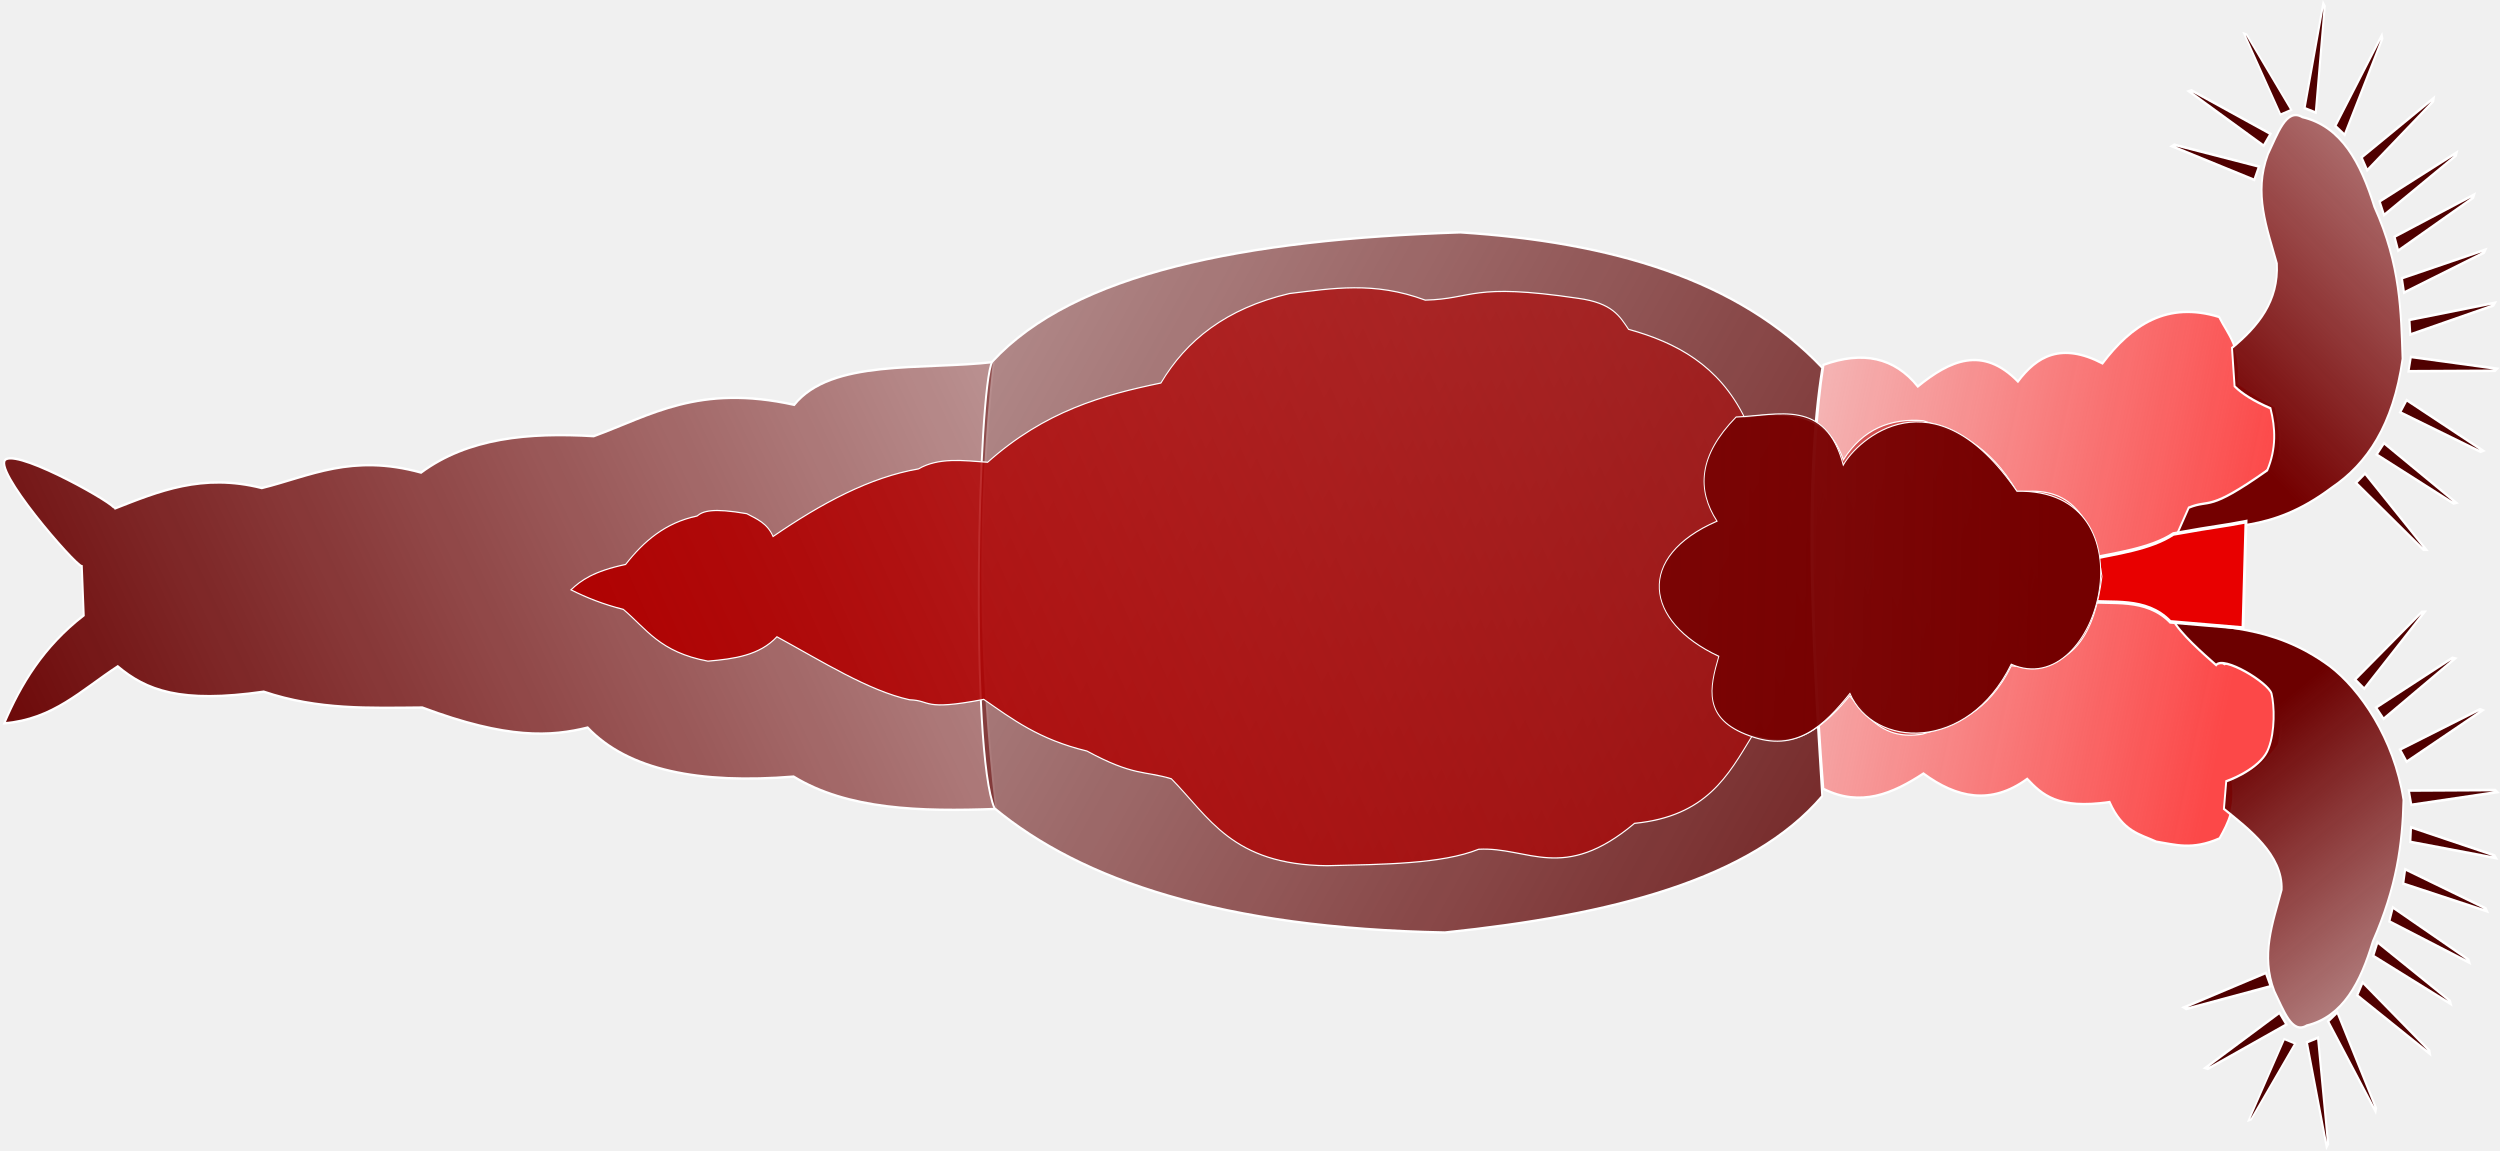
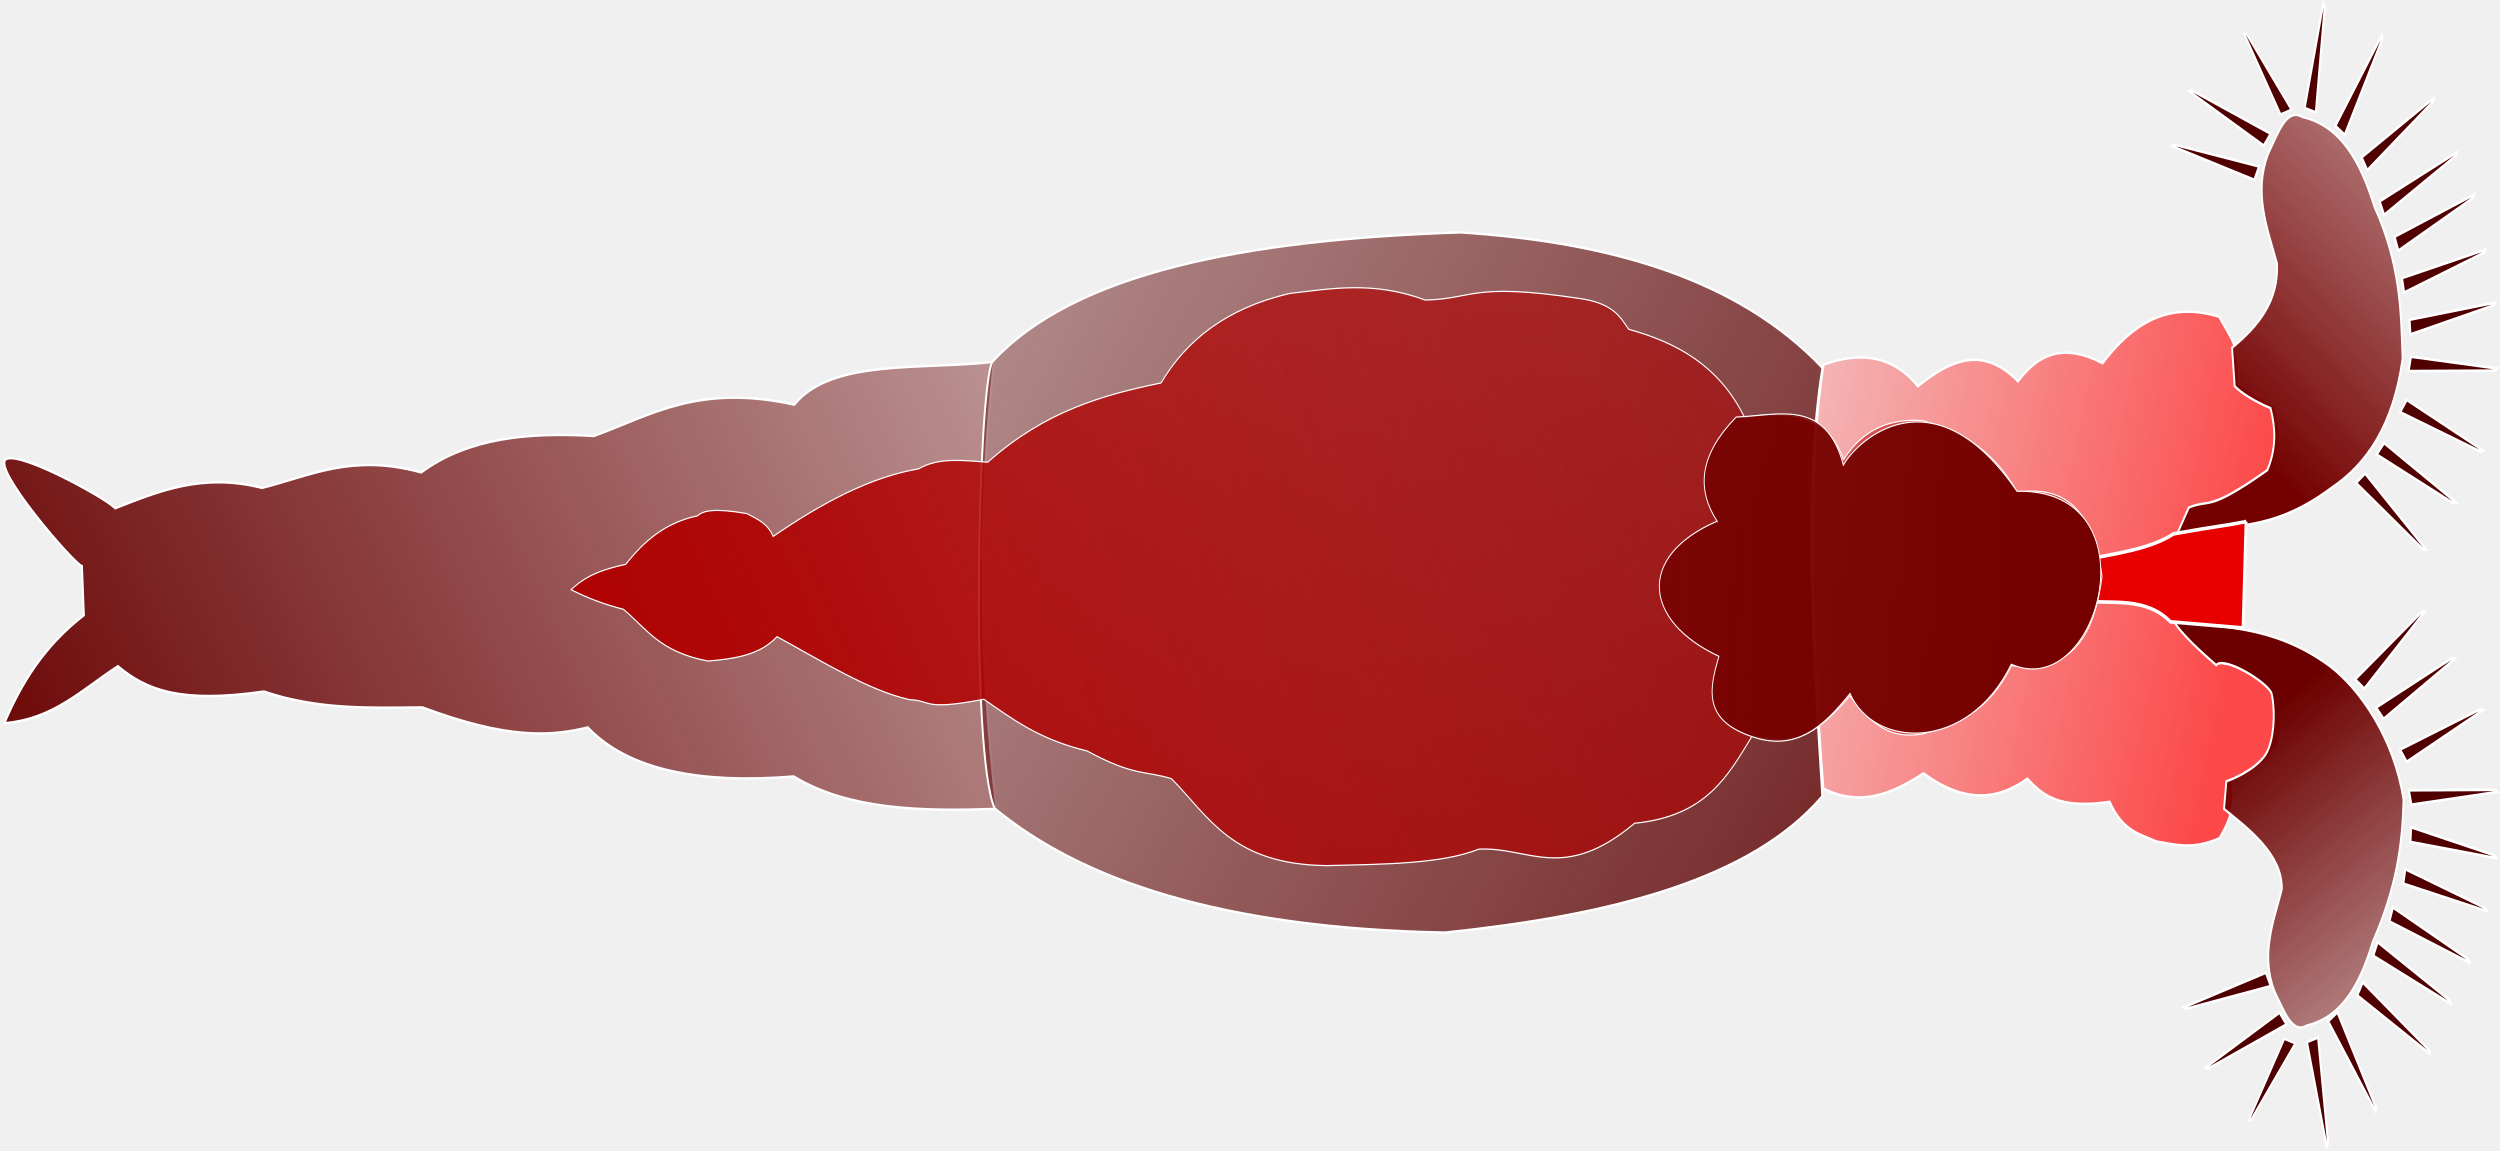
- <svg xmlns="http://www.w3.org/2000/svg" xmlns:xlink="http://www.w3.org/1999/xlink" width="226.51mm" height="104.216mm" viewBox="0 0 226.51 104.216" version="1.1" id="svg5" xml:space="preserve">
-   <namedview id="namedview7" pagecolor="#ffffff" bordercolor="#000000" borderopacity="0.25" showgrid="false" />
-   <defs id="defs2">
-     <linearGradient id="linearGradient1317">
-       <stop style="stop-color:#b00000;stop-opacity:1;" offset="0" id="stop1313" />
-       <stop style="stop-color:#b00000;stop-opacity:0;" offset="1" id="stop1315" />
+ <svg xmlns="http://www.w3.org/2000/svg" width="226.51mm" height="104.22mm" version="1.1" viewBox="0 0 226.51 104.22" xml:space="preserve">
+   <namedview bordercolor="#000000" borderopacity="0.25" pagecolor="#ffffff" showgrid="false" />
+   <defs>
+     <linearGradient id="g" x1="132.95" x2="129.78" y1="48.286" y2="153.92" gradientUnits="userSpaceOnUse">
+       <stop stop-color="#740000" offset="0" />
+       <stop stop-color="#740000" stop-opacity="0" offset="1" />
    </linearGradient>
-     <linearGradient id="linearGradient1301">
-       <stop style="stop-color:#5c0000;stop-opacity:1;" offset="0" id="stop1297" />
-       <stop style="stop-color:#5c0000;stop-opacity:0;" offset="1" id="stop1299" />
+     <linearGradient id="f" x1="163.51" x2="155.71" y1="44.582" y2="74.348" gradientUnits="userSpaceOnUse">
+       <stop stop-color="#fc4848" offset="0" />
+       <stop stop-color="#fc4848" stop-opacity="0" offset="1" />
    </linearGradient>
-     <linearGradient id="linearGradient1293">
-       <stop style="stop-color:#680000;stop-opacity:1;" offset="0" id="stop1289" />
-       <stop style="stop-color:#680000;stop-opacity:0;" offset="1" id="stop1291" />
+     <linearGradient id="e" x1="135.73" x2="116.81" y1="47.493" y2="31.618" gradientUnits="userSpaceOnUse">
+       <stop stop-color="#740000" offset="0" />
+       <stop stop-color="#740000" stop-opacity="0" offset="1" />
    </linearGradient>
-     <linearGradient id="linearGradient1277">
-       <stop style="stop-color:#6c0000;stop-opacity:1;" offset="0" id="stop1273" />
-       <stop style="stop-color:#6c0000;stop-opacity:0;" offset="1" id="stop1275" />
+     <linearGradient id="d" x1="157.03" x2="174.02" y1="49.08" y2="38.127" gradientUnits="userSpaceOnUse">
+       <stop stop-color="#6c0000" offset="0" />
+       <stop stop-color="#6c0000" stop-opacity="0" offset="1" />
    </linearGradient>
-     <linearGradient id="linearGradient1269">
-       <stop style="stop-color:#740000;stop-opacity:1;" offset="0" id="stop1265" />
-       <stop style="stop-color:#740000;stop-opacity:0;" offset="1" id="stop1267" />
+     <linearGradient id="c" x1="165.57" x2="127.97" y1="131.52" y2="65.668" gradientUnits="userSpaceOnUse">
+       <stop stop-color="#680000" offset="0" />
+       <stop stop-color="#680000" stop-opacity="0" offset="1" />
    </linearGradient>
-     <linearGradient id="linearGradient1245">
-       <stop style="stop-color:#fc4848;stop-opacity:1;" offset="0" id="stop1241" />
-       <stop style="stop-color:#fc4848;stop-opacity:0;" offset="1" id="stop1243" />
+     <linearGradient id="b" x1="175.3" x2="117.49" y1="51.075" y2="133.39" gradientUnits="userSpaceOnUse">
+       <stop stop-color="#5c0000" offset="0" />
+       <stop stop-color="#5c0000" stop-opacity="0" offset="1" />
    </linearGradient>
-     <linearGradient id="linearGradient1237">
-       <stop style="stop-color:#740000;stop-opacity:1;" offset="0" id="stop1233" />
-       <stop style="stop-color:#740000;stop-opacity:0;" offset="1" id="stop1235" />
+     <linearGradient id="a" x1="165.39" x2="111.88" y1="105.33" y2="6.548" gradientUnits="userSpaceOnUse">
+       <stop stop-color="#b00000" offset="0" />
+       <stop stop-color="#b00000" stop-opacity="0" offset="1" />
    </linearGradient>
-     <linearGradient xlink:href="#linearGradient1237" id="linearGradient1239" x1="132.953" y1="48.286" x2="129.782" y2="153.915" gradientUnits="userSpaceOnUse" />
-     <linearGradient xlink:href="#linearGradient1245" id="linearGradient1247" x1="163.512" y1="44.582" x2="155.707" y2="74.348" gradientUnits="userSpaceOnUse" />
-     <linearGradient xlink:href="#linearGradient1269" id="linearGradient1271" x1="135.731" y1="47.493" x2="116.814" y2="31.618" gradientUnits="userSpaceOnUse" />
-     <linearGradient xlink:href="#linearGradient1277" id="linearGradient1279" x1="157.03" y1="49.08" x2="174.02" y2="38.127" gradientUnits="userSpaceOnUse" />
-     <linearGradient xlink:href="#linearGradient1293" id="linearGradient1295" x1="165.573" y1="131.523" x2="127.969" y2="65.668" gradientUnits="userSpaceOnUse" />
-     <linearGradient xlink:href="#linearGradient1301" id="linearGradient1303" x1="175.302" y1="51.075" x2="117.492" y2="133.394" gradientUnits="userSpaceOnUse" />
-     <linearGradient xlink:href="#linearGradient1317" id="linearGradient1319" x1="165.386" y1="105.331" x2="111.879" y2="6.548" gradientUnits="userSpaceOnUse" />
  </defs>
-   <g id="layer1" transform="translate(-0.2244826,-89.91024)">
-     <g id="g3397" transform="rotate(89.697,113.8359,142.2981)">
-       <g id="g2594" transform="matrix(2.617723,0,0,2.113146,-268.3369,-32.9162)">
-         <g id="g23644">
-           <path style="fill:url(#linearGradient1295);fill-opacity:1;stroke:#ffffff;stroke-width:0.084;stroke-dasharray:none" d="m 138.462,94.02 c 5.207,0.746 10.361,0.7 15.472,0 0.085,3.254 -0.004,6.374 -1.157,8.676 0.247,4.041 -0.248,7.092 -1.735,8.82 0.303,1.564 0.403,3.426 -0.723,7.085 0.005,2.237 0.069,4.466 -0.578,6.796 0.401,3.585 -0.072,5.038 -0.904,6.254 0.821,1.575 1.824,2.786 1.952,4.88 -1.352,-0.725 -2.647,-1.696 -3.723,-3.434 l -1.699,0.072 c -0.036,0.287 -3.44,3.908 -3.723,3.217 -0.277,-0.675 1.615,-4.771 1.735,-4.627 -0.59,-1.898 -1.222,-3.772 -0.687,-6.326 -0.406,-2.079 -1.182,-3.851 -0.506,-6.832 -1.195,-2.021 -1.375,-4.623 -1.229,-7.411 -0.712,-2.46 -1.797,-4.501 -1.048,-8.603 -1.591,-1.598 -1.171,-5.477 -1.446,-8.567 z" id="path520" />
-           <path style="fill:url(#linearGradient1303);fill-opacity:1;stroke:#ffffff;stroke-width:0.084;stroke-dasharray:none" d="m 138.815,58.499 c -3.086,3.587 -4.389,9.046 -4.754,15.49 0.208,9.246 1.326,16.569 4.392,20.1 0.899,0.614 13.524,1.045 15.459,0 2.506,-3.715 4.189,-9.714 4.381,-19.282 -0.569,-7.134 -1.776,-13.142 -4.652,-16.206 -5.578,0.406 -10.992,0.699 -14.825,-0.102 z" id="path522" />
-           <path style="fill:url(#linearGradient1247);fill-opacity:1;stroke:#ffffff;stroke-width:0.084;stroke-dasharray:none" d="m 138.713,58.448 c -0.484,-1.682 -0.249,-3.038 0.767,-4.039 -0.896,-1.379 -1.417,-2.781 -0.153,-4.294 -0.875,-0.819 -1.364,-1.863 -0.613,-3.63 -1.337,-1.265 -2.147,-2.795 -1.585,-5.01 0.627,-0.385 1.036,-0.943 2.301,-0.818 0.495,-0.862 0.565,-1.085 0.818,-1.585 1.001,-0.239 1.571,-0.22 1.892,-0.051 1.543,2.046 1.183,2.4 1.636,3.476 1.771,1.253 1.251,2.715 1.687,4.09 h 1.329 c 0.11,-0.956 0.089,-1.88 0.716,-2.965 1.039,-1.063 1.237,-1.621 1.636,-2.301 -0.286,-0.628 0.382,-1.446 0.716,-2.198 0.762,-0.225 1.47,-0.286 2.096,-0.102 1.161,1.094 0.923,1.389 1.227,1.994 0.927,-0.162 1.467,0.191 1.994,0.562 0.417,1.191 0.204,1.908 0.102,2.709 -0.263,0.697 -0.341,1.426 -1.38,1.994 0.255,2.232 -0.273,2.895 -0.818,3.527 0.91,1.558 0.653,3.026 -0.204,4.448 0.692,1.327 1.168,2.698 0.511,4.294 -6.439,0.572 -11.368,0.553 -14.672,-0.102 z" id="path524" />
-           <path style="fill:url(#linearGradient1271);fill-opacity:1;stroke:#ffffff;stroke-width:0.083;stroke-dasharray:none" d="m 138.202,40.929 c -0.753,-1.14 -1.62,-2.02 -2.914,-1.943 -1.225,0.409 -2.428,0.993 -3.783,0.358 -0.702,-0.425 -1.616,-0.797 -1.278,-1.483 0.319,-1.663 1.582,-2.487 3.118,-3.067 2.028,-1.118 3.635,-1.116 5.266,-1.176 2.31,0.421 3.634,1.558 4.448,3.067 1.614,2.693 1.208,4.493 1.585,6.646 l -0.92,-0.511 c -0.313,-0.964 0.189,-0.77 -1.278,-3.374 -0.755,-0.401 -1.46,-0.363 -2.147,-0.153 -0.256,0.725 -0.511,1.218 -0.767,1.534 z" id="path526" />
-           <path style="fill:url(#linearGradient1279);fill-opacity:1;stroke:#ffffff;stroke-width:0.083;stroke-dasharray:none" d="m 154.156,41.38 c 0.699,-1.059 1.608,-2.529 2.81,-2.457 1.138,0.38 2.256,0.923 3.516,0.333 0.652,-0.395 1.502,-0.741 1.188,-1.378 -0.296,-1.546 -1.47,-2.311 -2.898,-2.851 -1.884,-1.039 -3.378,-1.293 -4.894,-1.348 -2.146,0.391 -3.85,1.857 -4.645,3.132 -1.5,2.502 -1.301,4.725 -1.652,6.726 0.487,-0.3 1.21,-1.322 1.596,-1.855 -0.331,-0.327 0.615,-2.228 0.996,-2.369 0.425,-0.124 1.305,-0.147 1.893,0.139 0.601,0.261 1.017,1.392 1.134,1.822 z" id="path526-5" />
-           <path style="fill:#e80000;stroke:#ffffff;stroke-width:0.126;stroke-dasharray:none" d="m 144.219,40.368 3.681,0.153 -0.226,3.113 c -0.885,1.048 -0.618,2.559 -0.737,3.607 l -1.44,-0.048 c -0.194,-1.208 -0.356,-2.752 -0.866,-3.708 -0.285,-2.036 -0.248,-2.049 -0.412,-3.117 z" id="path604" />
-           <path style="fill:url(#linearGradient1319);fill-opacity:1;stroke:#ffffff;stroke-width:0.043;stroke-dasharray:none" d="m 143.161,50.166 c -0.188,-1.765 0.336,-3.187 2.929,-3.61 1.927,0.32 3.348,1.191 3.073,3.904 1.658,1.027 2.01,2.428 2.35,3.832 0.217,1.699 -0.628,2.336 -1.338,3.109 1.847,1.903 1.594,3.042 1.374,4.193 1.356,1.034 2.767,1.967 3,5.061 2.063,3.078 0.783,4.556 0.868,6.688 0.505,1.586 0.504,4.081 0.542,6.507 -0.05,4.073 -1.709,5.042 -3.037,6.651 -0.29,1.155 -0.087,1.605 -0.976,3.615 -0.408,2.053 -1.12,3.196 -1.807,4.41 0.399,2.656 0.028,2.234 0,3.181 -0.319,1.753 -1.341,3.74 -2.205,5.675 0.641,0.745 0.759,1.84 0.831,2.964 -0.318,2.06 -1.131,2.631 -1.807,3.615 -0.176,0.852 -0.414,1.582 -0.687,2.241 -0.324,-0.43 -0.638,-0.969 -0.868,-2.35 -0.799,-0.78 -1.44,-1.717 -1.663,-3.073 -0.167,-0.248 -0.286,-0.649 -0.072,-2.133 0.186,-0.426 0.331,-0.88 0.795,-1.121 -1.143,-2.085 -2.035,-4.169 -2.314,-6.254 -0.4,-0.857 -0.281,-1.922 -0.217,-2.964 -1.767,-2.482 -2.306,-4.964 -2.711,-7.447 -1.466,-1.092 -2.569,-2.802 -3.073,-5.531 -0.166,-1.829 -0.418,-3.619 0.253,-5.82 -0.033,-2.094 -0.605,-1.953 -0.036,-6.543 0.168,-1.496 0.636,-1.794 1.084,-2.169 0.465,-2.05 1.266,-3.861 3.073,-4.952 -0.227,-1.903 -0.106,-3.568 1.482,-4.229 -1.057,-0.839 -1.437,-2.017 -1.338,-3.434 0.39,-1.402 0.786,-2.804 2.494,-4.017 z" id="path714" />
-           <path style="fill:none;stroke:none;stroke-width:0.424" d="m 138.715,66.438 c 1.162,0.807 0.442,1.615 0.578,2.422 -0.359,2.879 -0.343,3.757 -0.434,5.205 0.783,1.152 1.014,2.746 1.338,4.266 -0.157,1.923 -0.441,2.456 -0.687,3.398 0.285,1.214 0.802,2.352 1.374,3.47 0.162,0.8 -0.123,1.155 -0.434,1.482 -0.708,0.043 -1.306,0.38 -2.567,-1.048 -1.345,-1.943 -1.43,-2.855 -1.771,-3.976 -0.11,-1.53 -0.396,-3.061 0.036,-4.591 0.044,-1.262 0.23,-1.252 0.361,-1.735 -0.448,-1.578 -0.459,-3.33 -0.434,-5.097 0.235,-0.937 0.352,-2.168 0.759,-2.675 0.627,-0.92 1.253,-0.933 1.88,-1.121 z" id="path824" />
-           <path style="fill:none;stroke:none;stroke-width:0.424" d="m 153.099,66.162 c -1.162,0.807 -0.442,1.615 -0.578,2.422 0.359,2.879 0.343,3.757 0.434,5.205 -0.783,1.152 -1.014,2.746 -1.338,4.266 0.157,1.923 0.441,2.456 0.687,3.398 -0.285,1.214 -0.802,2.352 -1.374,3.47 -0.162,0.8 0.123,1.155 0.434,1.482 0.708,0.043 1.307,0.38 2.567,-1.048 1.345,-1.943 1.571,-2.458 1.912,-3.579 0.11,-1.53 0.467,-3.341 0.034,-4.872 -0.044,-1.262 0.05,-1.345 -0.081,-1.829 -0.435,-1.483 -0.399,-3.094 -0.057,-5.12 -0.235,-0.937 -0.352,-2.168 -0.759,-2.675 -0.627,-0.92 -1.253,-0.933 -1.88,-1.121 z" id="path824-4" />
-           <path style="fill:url(#linearGradient1239);fill-opacity:1;stroke:#ffffff;stroke-width:0.041;stroke-dasharray:none" d="m 144.105,63.049 c -1.087,0.859 -2.266,0.79 -3.601,-0.842 -0.046,-1.801 -0.64,-3.849 1.684,-4.584 -0.862,-0.596 -3.3,-3.888 0.935,-7.437 -0.079,-5.962 7.357,-3.475 5.987,0.281 3.072,1.892 2.884,5.923 0.982,6.922 1.114,1.119 2.055,2.324 1.45,4.303 -0.599,2.042 -1.673,1.708 -2.76,1.31 -1.223,3.199 -3.468,3.547 -4.677,0.047 z" id="path972" />
-           <path id="path1307-1-54-7-5-8-6-7-8-5-4-0" style="fill:#500000;stroke:#ffffff;stroke-width:0.091;stroke-dasharray:none" d="m 156.278,33.622 1.369,-3.443 0.101,-0.057 -0.972,3.588 z" />
-           <path id="path1307-1-54-7-5-8-6-7-8-5-4-0-0" style="fill:#500000;stroke:#ffffff;stroke-width:0.091;stroke-dasharray:none" d="m 158.8,34.825 2.041,-3.093 0.11,-0.035 -1.68,3.315 z" />
-           <path id="path1307-1-54-7-5-8-6-7-8-5-4-0-3" style="fill:#500000;stroke:#ffffff;stroke-width:0.091;stroke-dasharray:none" d="m 154.826,33.362 0.989,-3.571 0.094,-0.067 -0.577,3.672 z" />
-           <path id="path1307-1-54-7-5-8-6-7-8-5-4-0-4" style="fill:#500000;stroke:#ffffff;stroke-width:0.091;stroke-dasharray:none" d="m 160.187,35.471 2.373,-2.846 0.114,-0.023 -2.04,3.107 z" />
-           <path id="path1307-1-54-7-5-8-6-7-8-5-4-0-8" style="fill:#500000;stroke:#ffffff;stroke-width:0.091;stroke-dasharray:none" d="m 161.219,36.562 3.324,-1.638 0.113,0.025 -3.126,2.012 z" />
-           <path id="path1307-1-54-7-5-8-6-7-8-5-4-0-2" style="fill:#500000;stroke:#ffffff;stroke-width:0.091;stroke-dasharray:none" d="m 153.554,33.448 -6.2e-4,-3.706 0.073,-0.09 0.424,3.693 z" />
-           <path id="path1307-1-54-7-5-8-6-7-8-5-4-0-7" style="fill:#500000;stroke:#ffffff;stroke-width:0.076;stroke-dasharray:none" d="m 162.291,38.379 2.619,1.903 0.03,0.107 -2.807,-1.542 z" />
-           <path id="path1307-1-54-7-5-8-6-7-8-5-4-0-48" style="fill:#500000;stroke:#ffffff;stroke-width:0.091;stroke-dasharray:none" d="m 152.135,33.817 -1.38,-3.439 0.034,-0.111 1.768,3.269 z" />
-           <path id="path1307-1-54-7-5-8-6-7-8-5-4-0-6" style="fill:#500000;stroke:#ffffff;stroke-width:0.091;stroke-dasharray:none" d="m 157.597,34.161 1.819,-3.229 0.108,-0.043 -1.444,3.425 z" />
-           <path id="path1307-1-54-7-5-8-6-7-8-5-4-0-34" style="fill:#500000;stroke:#ffffff;stroke-width:0.091;stroke-dasharray:none" d="m 162.093,37.397 3.683,-0.408 0.098,0.062 -3.624,0.827 z" />
-           <path id="path1307-1-54-7-5-8-6-7-8-5-4-0-33" style="fill:#500000;stroke:#ffffff;stroke-width:0.091;stroke-dasharray:none" d="m 161.631,38.748 1.519,3.38 -0.029,0.112 -1.899,-3.195 z" />
-           <path id="path1307-1-54-7-5-8-6-7-8-5-4-0-9" style="fill:#500000;stroke:#ffffff;stroke-width:0.091;stroke-dasharray:none" d="m 160.304,39.417 0.77,3.625 -0.052,0.103 -1.181,-3.525 z" />
-           <path id="path1307-1-54-7-5-8-6-7-8-5-4-0-1" style="fill:#500000;stroke:#ffffff;stroke-width:0.091;stroke-dasharray:none" d="m 150.677,34.836 -1.708,-3.289 0.023,-0.114 2.077,3.082 z" />
-           <path id="path1307-1-54-7-5-8-6-7-8-5-4-0-1-0" style="fill:#500000;stroke:#ffffff;stroke-width:0.091;stroke-dasharray:none" d="m 149.701,35.727 -2.329,-2.882 -2.7e-4,-0.116 2.65,2.607 z" />
-           <path id="path1307-1-54-7-5-8-6-7-8-5-4-0-29" style="fill:#500000;stroke:#ffffff;stroke-width:0.091;stroke-dasharray:none" d="m 136.319,33.541 -1.369,-3.443 -0.101,-0.057 0.972,3.588 z" />
-           <path id="path1307-1-54-7-5-8-6-7-8-5-4-0-0-5" style="fill:#500000;stroke:#ffffff;stroke-width:0.091;stroke-dasharray:none" d="m 133.631,34.38 -2.041,-3.093 -0.11,-0.035 1.68,3.315 z" />
-           <path id="path1307-1-54-7-5-8-6-7-8-5-4-0-3-6" style="fill:#500000;stroke:#ffffff;stroke-width:0.091;stroke-dasharray:none" d="m 137.771,33.281 -0.989,-3.571 -0.094,-0.067 0.577,3.672 z" />
-           <path id="path1307-1-54-7-5-8-6-7-8-5-4-0-4-8" style="fill:#500000;stroke:#ffffff;stroke-width:0.091;stroke-dasharray:none" d="m 132.079,35.092 -2.373,-2.846 -0.114,-0.023 2.04,3.107 z" />
-           <path id="path1307-1-54-7-5-8-6-7-8-5-4-0-8-1" style="fill:#500000;stroke:#ffffff;stroke-width:0.091;stroke-dasharray:none" d="m 130.848,36.05 -3.324,-1.638 -0.113,0.025 3.126,2.012 z" />
-           <path id="path1307-1-54-7-5-8-6-7-8-5-4-0-2-1" style="fill:#500000;stroke:#ffffff;stroke-width:0.091;stroke-dasharray:none" d="m 139.043,33.366 6.2e-4,-3.706 -0.073,-0.09 -0.424,3.693 z" />
-           <path id="path1307-1-54-7-5-8-6-7-8-5-4-0-7-9" style="fill:#500000;stroke:#ffffff;stroke-width:0.076;stroke-dasharray:none" d="m 129.975,38.331 -2.619,1.903 -0.03,0.107 2.807,-1.542 z" />
-           <path id="path1307-1-54-7-5-8-6-7-8-5-4-0-48-8" style="fill:#500000;stroke:#ffffff;stroke-width:0.091;stroke-dasharray:none" d="m 140.462,33.735 1.38,-3.439 -0.034,-0.111 -1.768,3.269 z" />
-           <path id="path1307-1-54-7-5-8-6-7-8-5-4-0-6-5" style="fill:#500000;stroke:#ffffff;stroke-width:0.091;stroke-dasharray:none" d="m 134.867,33.782 -1.819,-3.229 -0.108,-0.043 1.444,3.425 z" />
-           <path id="path1307-1-54-7-5-8-6-7-8-5-4-0-34-7" style="fill:#500000;stroke:#ffffff;stroke-width:0.091;stroke-dasharray:none" d="m 130.074,37.283 -3.683,-0.408 -0.098,0.062 3.624,0.827 z" />
-           <path id="path1307-1-54-7-5-8-6-7-8-5-4-0-33-8" style="fill:#500000;stroke:#ffffff;stroke-width:0.091;stroke-dasharray:none" d="m 130.801,39.229 -1.519,3.38 0.029,0.112 1.899,-3.195 z" />
-           <path id="path1307-1-54-7-5-8-6-7-8-5-4-0-9-3" style="fill:#500000;stroke:#ffffff;stroke-width:0.091;stroke-dasharray:none" d="m 131.929,39.732 -0.77,3.625 0.052,0.103 1.181,-3.525 z" />
-           <path id="path1307-1-54-7-5-8-6-7-8-5-4-0-1-8" style="fill:#500000;stroke:#ffffff;stroke-width:0.091;stroke-dasharray:none" d="m 141.919,34.754 1.708,-3.289 -0.023,-0.114 -2.077,3.082 z" />
-           <path id="path1307-1-54-7-5-8-6-7-8-5-4-0-1-0-3" style="fill:#500000;stroke:#ffffff;stroke-width:0.091;stroke-dasharray:none" d="m 142.895,35.645 2.329,-2.882 2.7e-4,-0.116 -2.65,2.607 z" />
-         </g>
+   <g transform="translate(-.22448 -89.91)">
+     <g transform="rotate(89.697 113.84 142.3)">
+       <g transform="matrix(2.6177 0 0 2.1131 -268.34 -32.916)">
+         <path d="m138.46 94.02c5.207 0.746 10.361 0.7 15.472 0 0.085 3.254-4e-3 6.374-1.157 8.676 0.247 4.041-0.248 7.092-1.735 8.82 0.303 1.564 0.403 3.426-0.723 7.085 5e-3 2.237 0.069 4.466-0.578 6.796 0.401 3.586-0.072 5.038-0.904 6.254 0.821 1.575 1.824 2.786 1.952 4.88-1.352-0.725-2.647-1.696-3.723-3.434l-1.699 0.072c-0.036 0.287-3.44 3.908-3.723 3.217-0.277-0.675 1.615-4.771 1.735-4.627-0.59-1.898-1.222-3.772-0.687-6.326-0.406-2.079-1.182-3.851-0.506-6.832-1.195-2.021-1.375-4.623-1.229-7.41-0.712-2.46-1.797-4.501-1.048-8.603-1.591-1.598-1.171-5.477-1.446-8.567z" fill="url(#c)" stroke="#fff" stroke-width=".084" />
+         <path d="m138.82 58.499c-3.086 3.587-4.389 9.046-4.754 15.49 0.208 9.245 1.326 16.569 4.392 20.1 0.899 0.614 13.524 1.046 15.459 0 2.506-3.715 4.189-9.714 4.381-19.282-0.569-7.134-1.776-13.142-4.652-16.206-5.578 0.406-10.992 0.699-14.825-0.102z" fill="url(#b)" stroke="#fff" stroke-width=".084" />
+         <path d="m138.71 58.448c-0.484-1.682-0.249-3.038 0.767-4.039-0.896-1.379-1.417-2.781-0.153-4.294-0.875-0.819-1.364-1.863-0.613-3.63-1.337-1.265-2.147-2.795-1.585-5.01 0.627-0.385 1.036-0.943 2.3-0.818 0.495-0.862 0.565-1.085 0.818-1.585 1.001-0.239 1.571-0.22 1.891-0.051 1.543 2.046 1.183 2.4 1.636 3.476 1.771 1.253 1.251 2.715 1.687 4.09h1.329c0.11-0.956 0.089-1.88 0.716-2.965 1.039-1.063 1.237-1.621 1.636-2.3-0.286-0.628 0.382-1.446 0.716-2.198 0.762-0.225 1.47-0.286 2.096-0.102 1.161 1.095 0.923 1.389 1.227 1.994 0.927-0.162 1.468 0.191 1.994 0.562 0.417 1.191 0.204 1.908 0.102 2.709-0.263 0.697-0.341 1.426-1.38 1.994 0.255 2.232-0.273 2.895-0.818 3.527 0.91 1.558 0.653 3.026-0.204 4.448 0.692 1.327 1.167 2.697 0.511 4.294-6.439 0.572-11.368 0.553-14.672-0.102z" fill="url(#f)" stroke="#fff" stroke-width=".084" />
+         <path d="m138.2 40.929c-0.753-1.14-1.62-2.02-2.914-1.943-1.225 0.409-2.428 0.993-3.783 0.358-0.702-0.425-1.616-0.797-1.278-1.482 0.319-1.663 1.582-2.487 3.119-3.067 2.027-1.118 3.635-1.116 5.266-1.176 2.309 0.421 3.634 1.558 4.448 3.067 1.614 2.693 1.208 4.493 1.585 6.646l-0.92-0.511c-0.313-0.964 0.189-0.77-1.278-3.374-0.755-0.401-1.46-0.363-2.147-0.153-0.256 0.725-0.511 1.218-0.767 1.534z" fill="url(#e)" stroke="#fff" stroke-width=".083" />
+         <path d="m154.16 41.38c0.699-1.059 1.608-2.529 2.81-2.457 1.138 0.38 2.256 0.923 3.516 0.333 0.652-0.395 1.502-0.741 1.188-1.378-0.296-1.546-1.47-2.311-2.898-2.851-1.884-1.039-3.378-1.292-4.894-1.348-2.146 0.391-3.85 1.857-4.645 3.132-1.5 2.502-1.301 4.725-1.652 6.726 0.487-0.3 1.21-1.322 1.597-1.855-0.331-0.327 0.615-2.228 0.996-2.369 0.425-0.124 1.305-0.147 1.893 0.139 0.601 0.261 1.017 1.391 1.134 1.821z" fill="url(#d)" stroke="#fff" stroke-width=".083" />
+         <path d="m144.22 40.368 3.681 0.153-0.226 3.112c-0.885 1.048-0.618 2.559-0.737 3.607l-1.44-0.048c-0.194-1.208-0.356-2.752-0.866-3.708-0.285-2.036-0.248-2.049-0.412-3.117z" fill="#e80000" stroke="#fff" stroke-width=".126" />
+         <path d="m143.16 50.166c-0.188-1.765 0.336-3.187 2.929-3.61 1.927 0.32 3.348 1.191 3.073 3.904 1.658 1.027 2.01 2.428 2.35 3.832 0.217 1.699-0.628 2.336-1.337 3.109 1.847 1.903 1.594 3.042 1.374 4.193 1.356 1.034 2.768 1.967 3 5.061 2.063 3.078 0.783 4.556 0.868 6.688 0.505 1.586 0.504 4.082 0.542 6.507-0.05 4.073-1.709 5.042-3.037 6.651-0.29 1.155-0.087 1.605-0.976 3.615-0.408 2.053-1.12 3.196-1.807 4.41 0.399 2.656 0.028 2.234 0 3.181-0.319 1.753-1.341 3.74-2.205 5.675 0.641 0.745 0.759 1.84 0.831 2.964-0.318 2.06-1.131 2.631-1.807 3.615-0.176 0.852-0.414 1.582-0.687 2.241-0.324-0.43-0.638-0.969-0.868-2.35-0.799-0.78-1.44-1.717-1.663-3.073-0.167-0.248-0.286-0.649-0.072-2.133 0.186-0.426 0.331-0.88 0.795-1.121-1.143-2.085-2.035-4.169-2.313-6.254-0.4-0.857-0.281-1.921-0.217-2.964-1.767-2.482-2.306-4.965-2.711-7.447-1.466-1.092-2.569-2.802-3.073-5.531-0.166-1.829-0.418-3.619 0.253-5.82-0.033-2.094-0.605-1.953-0.036-6.543 0.168-1.496 0.636-1.794 1.085-2.169 0.465-2.05 1.266-3.861 3.073-4.952-0.227-1.903-0.106-3.568 1.482-4.229-1.057-0.839-1.437-2.017-1.337-3.434 0.39-1.402 0.786-2.804 2.494-4.018z" fill="url(#a)" stroke="#fff" stroke-width=".043" />
+         <path d="m138.71 66.438c1.162 0.807 0.442 1.615 0.578 2.422-0.359 2.879-0.343 3.757-0.434 5.205 0.783 1.152 1.014 2.746 1.337 4.266-0.157 1.923-0.441 2.456-0.687 3.398 0.285 1.214 0.802 2.352 1.374 3.47 0.162 0.8-0.123 1.155-0.434 1.482-0.708 0.043-1.306 0.38-2.567-1.048-1.345-1.943-1.43-2.855-1.771-3.976-0.11-1.53-0.396-3.061 0.036-4.591 0.044-1.262 0.23-1.252 0.361-1.735-0.448-1.578-0.459-3.33-0.434-5.097 0.235-0.937 0.352-2.168 0.759-2.675 0.627-0.92 1.253-0.933 1.88-1.121z" fill="none" />
+         <path d="m153.1 66.162c-1.162 0.807-0.442 1.615-0.578 2.422 0.359 2.879 0.343 3.757 0.434 5.205-0.783 1.152-1.014 2.746-1.337 4.266 0.157 1.923 0.441 2.456 0.687 3.398-0.285 1.214-0.802 2.352-1.374 3.47-0.162 0.8 0.123 1.155 0.434 1.482 0.708 0.043 1.306 0.38 2.567-1.048 1.345-1.943 1.571-2.458 1.912-3.579 0.11-1.53 0.467-3.341 0.034-4.872-0.044-1.262 0.05-1.345-0.081-1.829-0.435-1.483-0.399-3.094-0.057-5.12-0.235-0.937-0.352-2.168-0.759-2.675-0.627-0.92-1.253-0.933-1.88-1.121z" fill="none" />
+         <path d="m144.11 63.049c-1.087 0.859-2.266 0.79-3.602-0.842-0.046-1.801-0.64-3.849 1.684-4.584-0.862-0.596-3.3-3.888 0.935-7.437-0.079-5.962 7.357-3.475 5.987 0.281 3.072 1.892 2.884 5.923 0.982 6.922 1.114 1.119 2.055 2.324 1.45 4.303-0.599 2.042-1.673 1.708-2.76 1.31-1.223 3.199-3.468 3.547-4.677 0.047z" fill="url(#g)" stroke="#fff" stroke-width=".041" />
+         <path d="m156.28 33.622 1.369-3.443 0.101-0.057-0.972 3.588z" fill="#500000" stroke="#fff" stroke-width=".091" />
+         <path d="m158.8 34.825 2.041-3.093 0.11-0.035-1.681 3.316z" fill="#500000" stroke="#fff" stroke-width=".091" />
+         <path d="m154.83 33.362 0.989-3.571 0.094-0.067-0.577 3.672z" fill="#500000" stroke="#fff" stroke-width=".091" />
+         <path d="m160.19 35.471 2.373-2.846 0.114-0.023-2.04 3.107z" fill="#500000" stroke="#fff" stroke-width=".091" />
+         <path d="m161.22 36.562 3.324-1.638 0.113 0.025-3.126 2.012z" fill="#500000" stroke="#fff" stroke-width=".091" />
+         <path d="m153.55 33.448-6.2e-4 -3.705 0.073-0.09 0.424 3.693z" fill="#500000" stroke="#fff" stroke-width=".091" />
+         <path d="m162.29 38.379 2.619 1.903 0.03 0.107-2.807-1.542z" fill="#500000" stroke="#fff" stroke-width=".076" />
+         <path d="m152.14 33.817-1.38-3.439 0.034-0.111 1.768 3.269z" fill="#500000" stroke="#fff" stroke-width=".091" />
+         <path d="m157.6 34.161 1.819-3.229 0.108-0.043-1.444 3.425z" fill="#500000" stroke="#fff" stroke-width=".091" />
+         <path d="m162.09 37.397 3.683-0.408 0.098 0.062-3.624 0.827z" fill="#500000" stroke="#fff" stroke-width=".091" />
+         <path d="m161.63 38.748 1.519 3.38-0.029 0.112-1.899-3.195z" fill="#500000" stroke="#fff" stroke-width=".091" />
+         <path d="m160.3 39.417 0.77 3.625-0.052 0.103-1.181-3.525z" fill="#500000" stroke="#fff" stroke-width=".091" />
+         <path d="m150.68 34.836-1.708-3.289 0.023-0.114 2.077 3.083z" fill="#500000" stroke="#fff" stroke-width=".091" />
+         <path d="m149.7 35.727-2.329-2.882-2.7e-4 -0.116 2.65 2.607z" fill="#500000" stroke="#fff" stroke-width=".091" />
+         <path d="m136.32 33.541-1.369-3.443-0.101-0.057 0.972 3.588z" fill="#500000" stroke="#fff" stroke-width=".091" />
+         <path d="m133.63 34.38-2.041-3.093-0.11-0.035 1.681 3.316z" fill="#500000" stroke="#fff" stroke-width=".091" />
+         <path d="m137.77 33.281-0.989-3.571-0.094-0.067 0.577 3.672z" fill="#500000" stroke="#fff" stroke-width=".091" />
+         <path d="m132.08 35.092-2.373-2.846-0.114-0.023 2.04 3.107z" fill="#500000" stroke="#fff" stroke-width=".091" />
+         <path d="m130.85 36.05-3.324-1.638-0.113 0.025 3.126 2.012z" fill="#500000" stroke="#fff" stroke-width=".091" />
+         <path d="m139.04 33.366 6.2e-4 -3.705-0.073-0.09-0.424 3.693z" fill="#500000" stroke="#fff" stroke-width=".091" />
+         <path d="m129.97 38.331-2.619 1.903-0.03 0.107 2.807-1.542z" fill="#500000" stroke="#fff" stroke-width=".076" />
+         <path d="m140.46 33.735 1.38-3.439-0.034-0.111-1.768 3.269z" fill="#500000" stroke="#fff" stroke-width=".091" />
+         <path d="m134.87 33.782-1.819-3.229-0.108-0.043 1.444 3.425z" fill="#500000" stroke="#fff" stroke-width=".091" />
+         <path d="m130.07 37.283-3.683-0.408-0.098 0.062 3.624 0.827z" fill="#500000" stroke="#fff" stroke-width=".091" />
+         <path d="m130.8 39.229-1.519 3.38 0.029 0.112 1.899-3.195z" fill="#500000" stroke="#fff" stroke-width=".091" />
+         <path d="m131.93 39.732-0.77 3.625 0.052 0.103 1.181-3.525z" fill="#500000" stroke="#fff" stroke-width=".091" />
+         <path d="m141.92 34.754 1.708-3.289-0.023-0.114-2.077 3.083z" fill="#500000" stroke="#fff" stroke-width=".091" />
+         <path d="m142.9 35.645 2.329-2.882 2.7e-4 -0.116-2.65 2.607z" fill="#500000" stroke="#fff" stroke-width=".091" />
      </g>
    </g>
  </g>
</svg>
